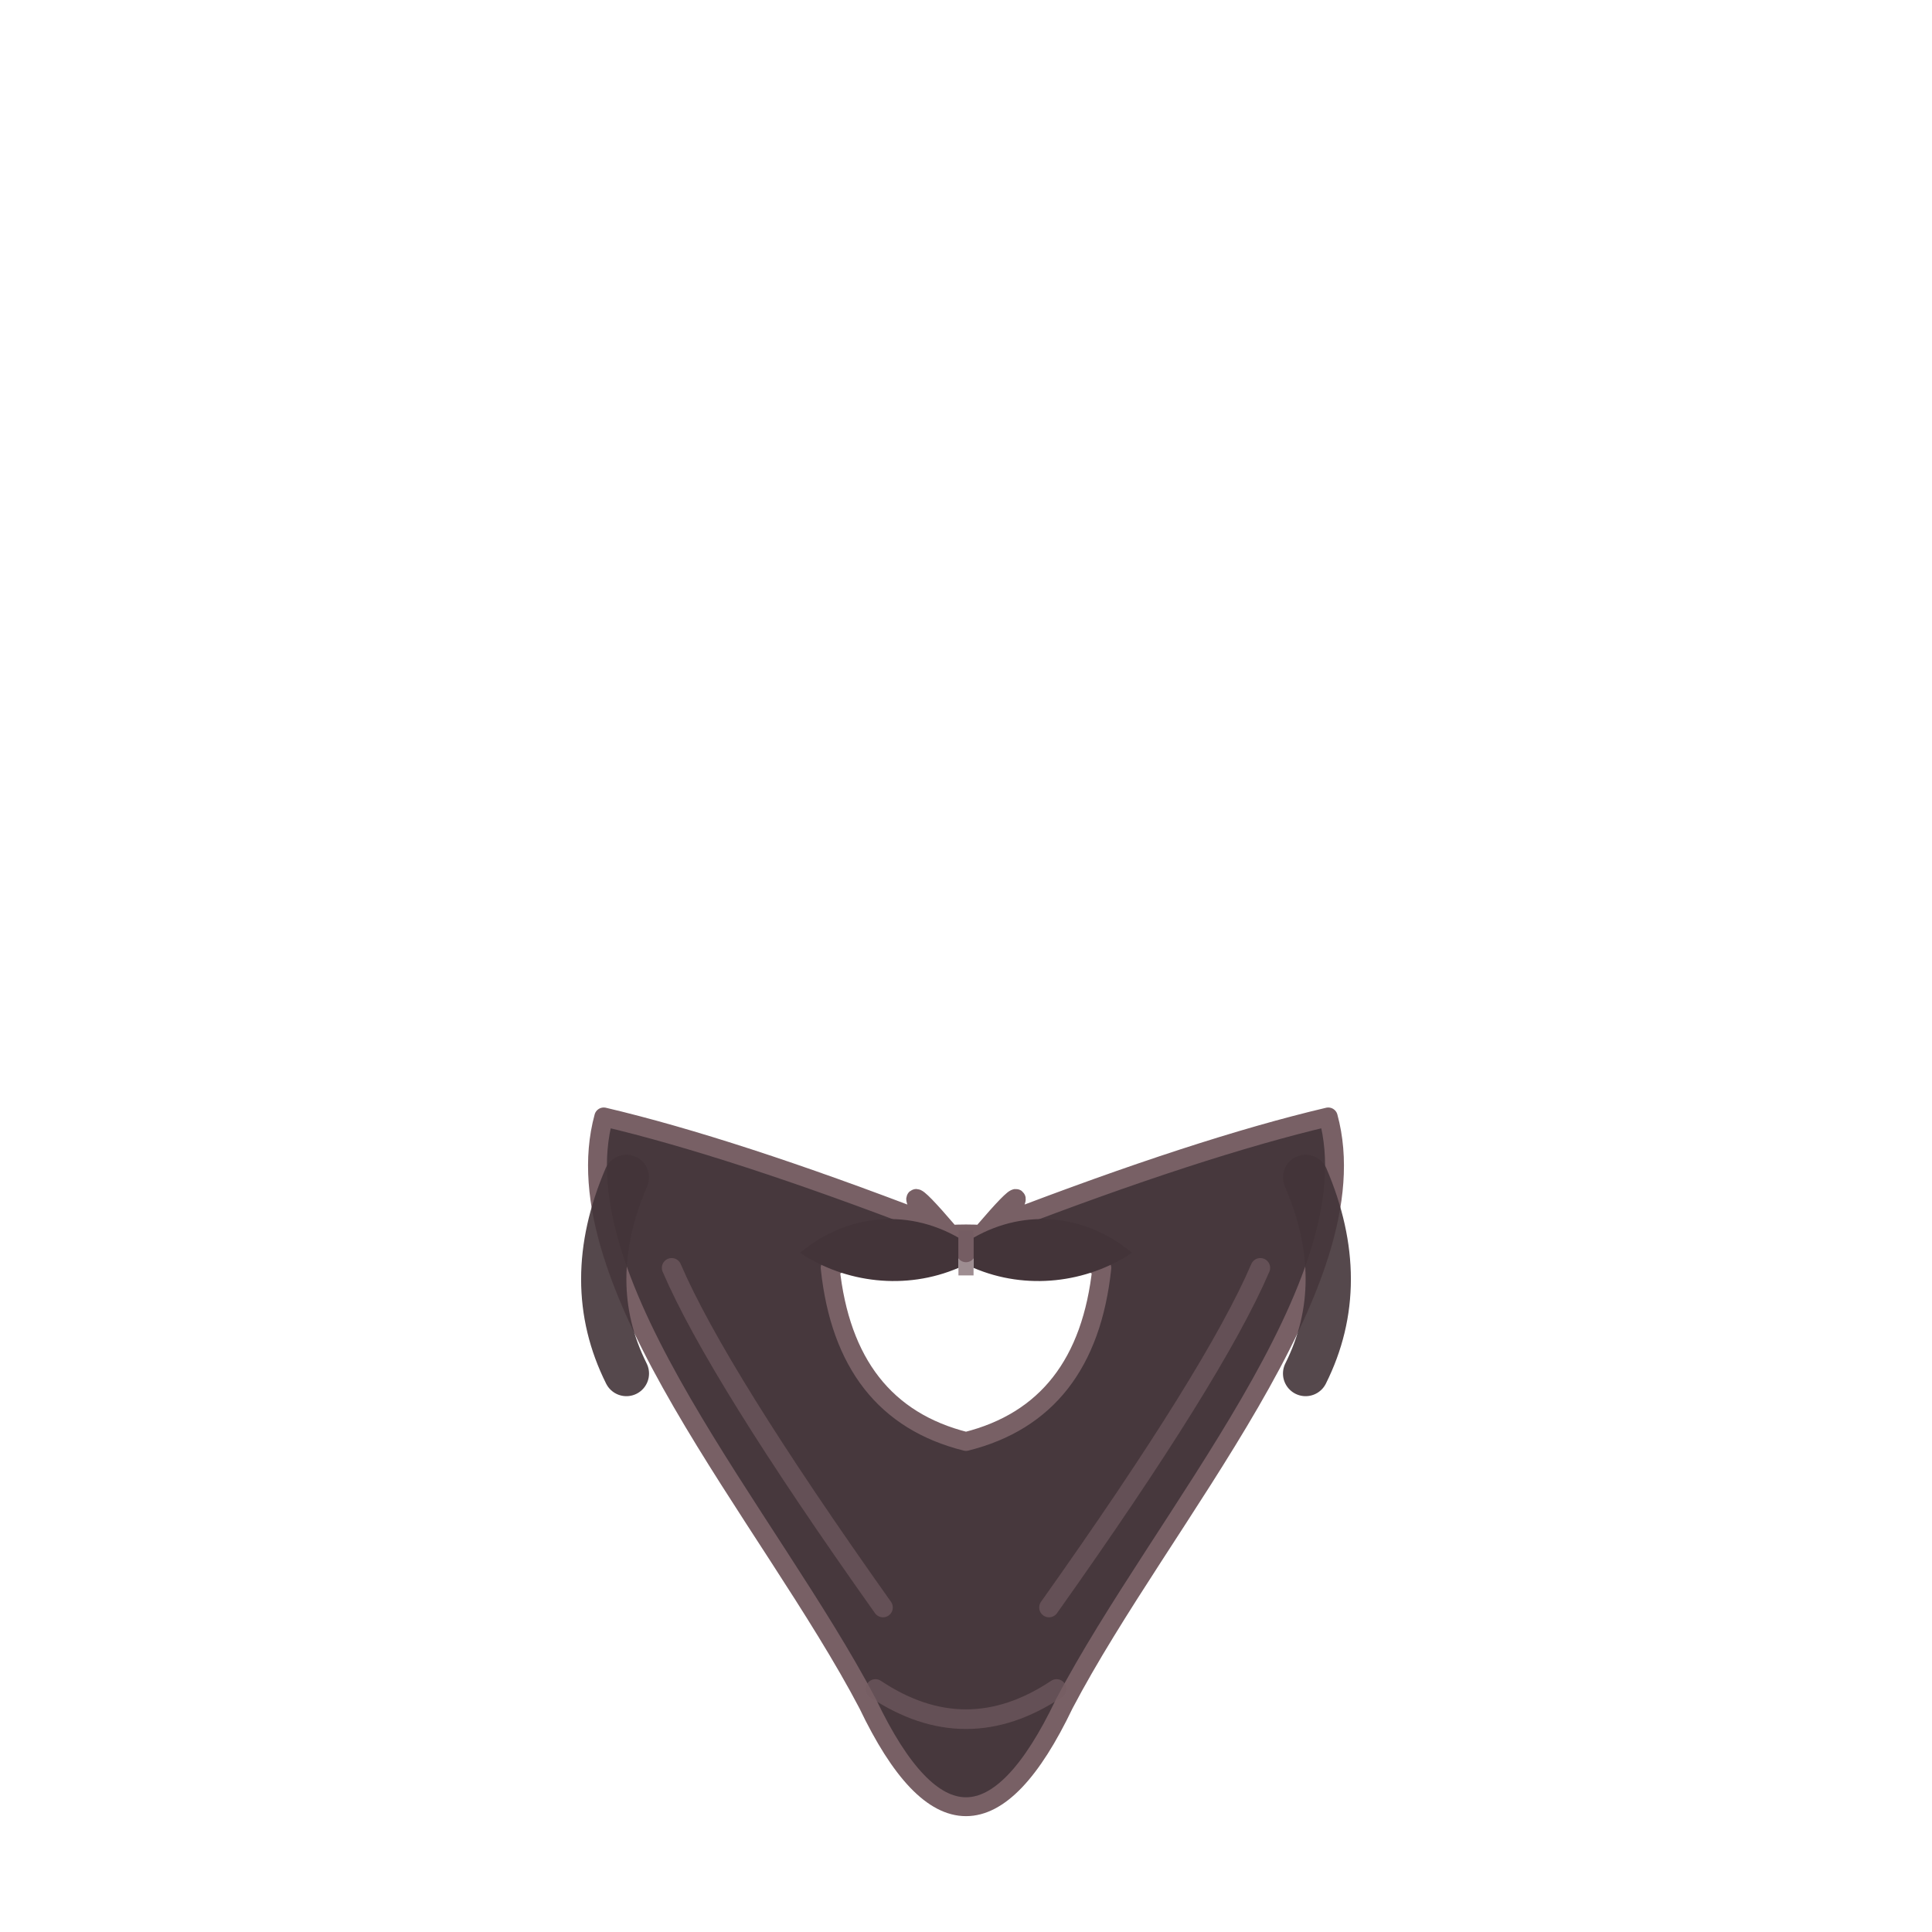
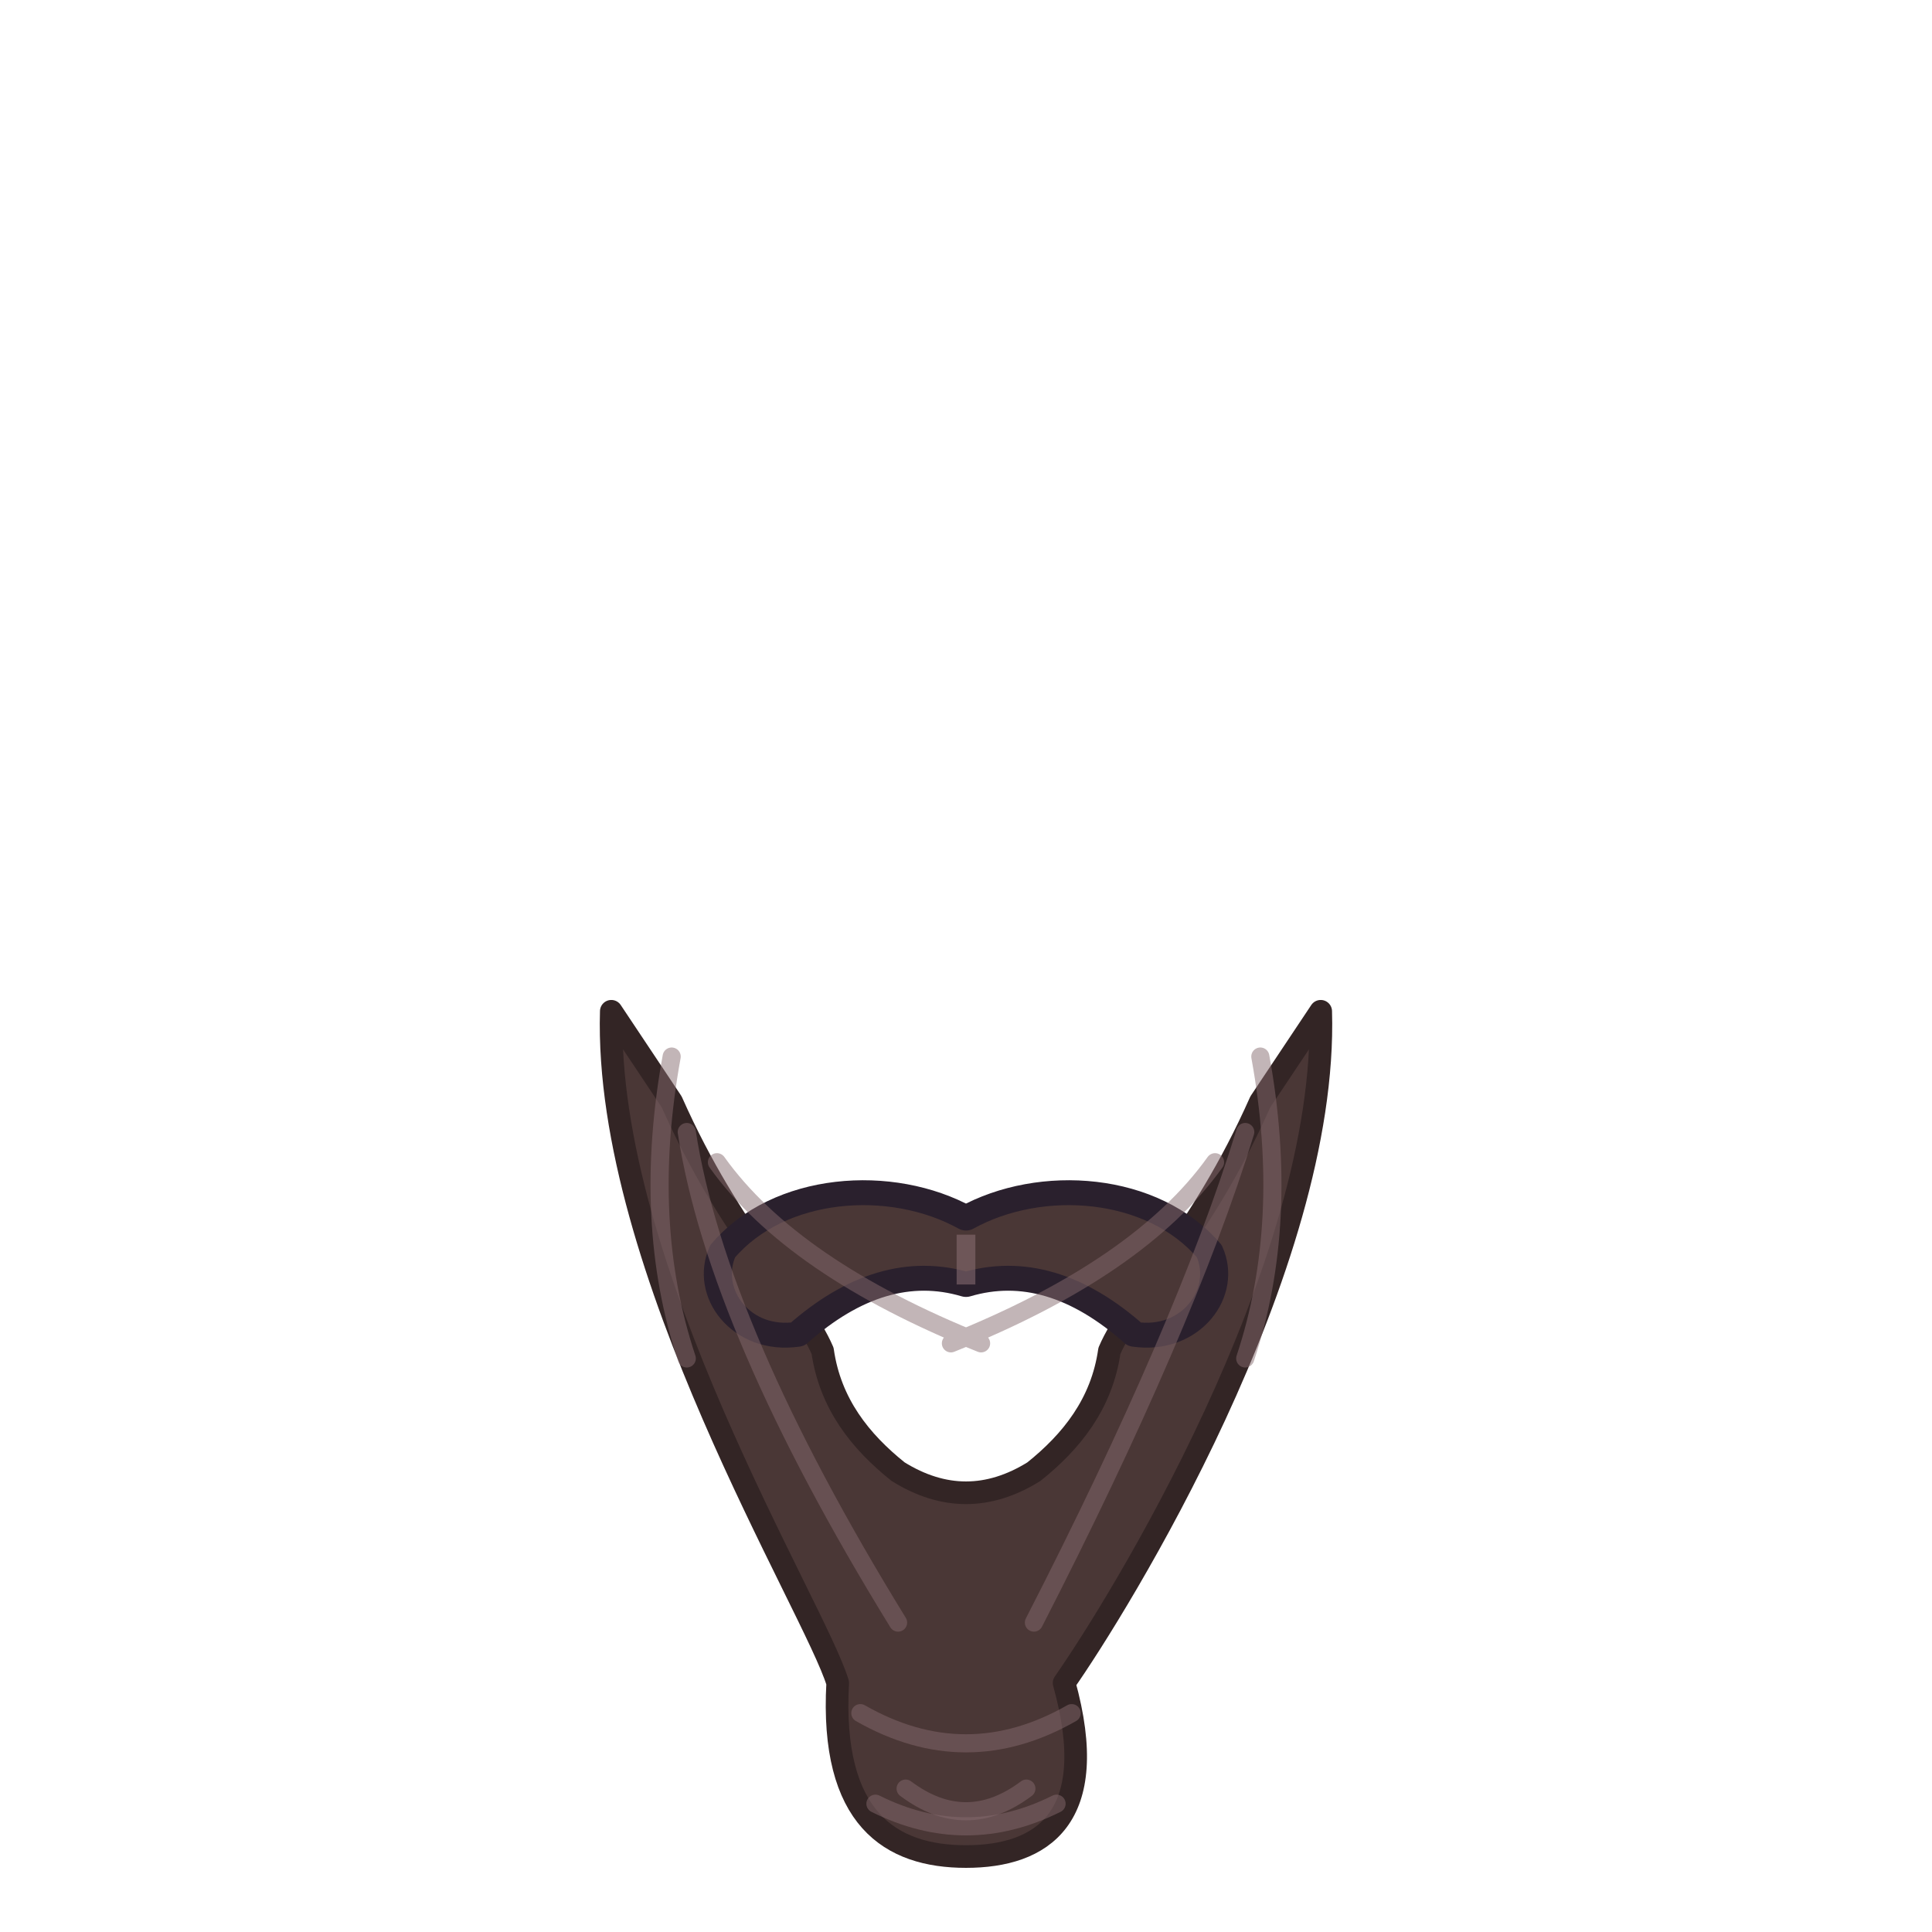
<svg xmlns="http://www.w3.org/2000/svg" viewBox="0 0 256 256" width="256" height="256" fill="none">
-   <g opacity="0.96">
-     <path d="M80 148 C74 170 102 201 115 225.8 Q128 253 141 225.8 C154 201 182 170 176 148 Q159 152 133 162 Q138 154 128 166 Q118 154 123 162 Q97 152 80 148Z M110 168 Q128 159 146 168 Q144 187 128 191 Q112 187 110 168Z" fill="#3b2c31" fill-rule="evenodd" stroke="#6f565c" stroke-width="2.5" stroke-linejoin="round" opacity=".98" />
-     <path d="M127 164 C120 160 112 161 106 166 C112 170 120 171 127 168Z M129 164 C136 160 144 161 150 166 C144 170 136 171 129 168Z" fill="#3b2c31" />
-     <path d="M128 163 V169" stroke="#6f565c" stroke-width="2" opacity=".7" />
-     <path d="M89 168 Q95 182 117 213 M167 168 Q161 182 139 213 M116 223.8 Q128 231.8 140 223.8" stroke="#6f565c" stroke-width="2.6" fill="none" opacity=".65" stroke-linecap="round" />
-     <path d="M83 156 q-6 14 0 26 M173 156 q6 14 0 26" stroke="#3b2c31" stroke-width="6" stroke-linecap="round" opacity=".9" />
+   <g opacity="0.97">
+     <path d="M81 134     C80 168 108 213 111 223     C110 241 118 246 128 246 C138 246 146 241 141 223     C148 213 176 168 175 134     L167 146     C159 164 150 172 147 179     C146 186 142 191 137 195     Q128 200.6 119 195     C114 191 110 186 109 179     C106 172 97 164 89 146Z" fill="#453130" stroke="#2d1f1f" stroke-width="3" stroke-linejoin="round" />
+     <g transform="translate(128 168) scale(1.24 1.1) translate(-128 -168)">
+       <path d="M128 162 C120 157 108 158 102 166 C100 171 104 177 110 176 C116 170 122 168 128 170 C134 168 140 170 146 176 C152 177 156 171 154 166 C148 158 136 157 128 162Z" fill="#453130" stroke="#241a27" stroke-width="3" stroke-linejoin="round" />
+       <path d="M128 164 V170" stroke="#82666a" stroke-width="2" opacity=".6" />
+     </g>
+     <path d="M95 154 Q105 168 130 178 M161 154 Q151 168 126 178 M91 150 Q95 176 119 215 M165 150 Q157 176 137 215 M114 227 Q128 235 142 227" stroke="#82666a" stroke-width="2.4" fill="none" opacity=".5" stroke-linecap="round" />
+     <path d="M116 239 Q128 245 140 239" stroke="#82666a" stroke-width="2.4" fill="none" opacity=".5" stroke-linecap="round" />
+     <path d="M89 140 q-4 22 2 40 M167 140 q4 22 -2 40 M120 237 q8 6 16 0" stroke="#82666a" stroke-width="2.4" fill="none" opacity=".5" stroke-linecap="round" />
  </g>
</svg>
